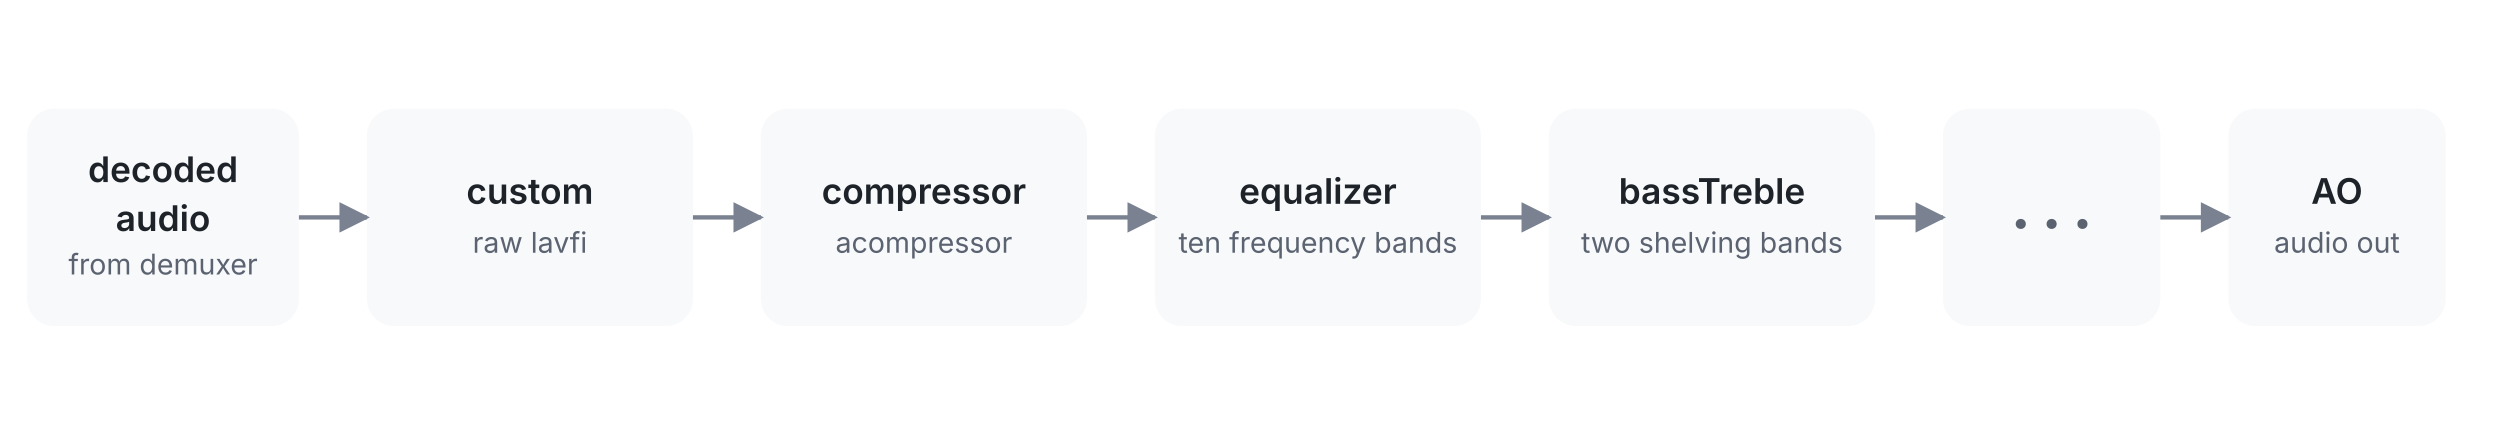
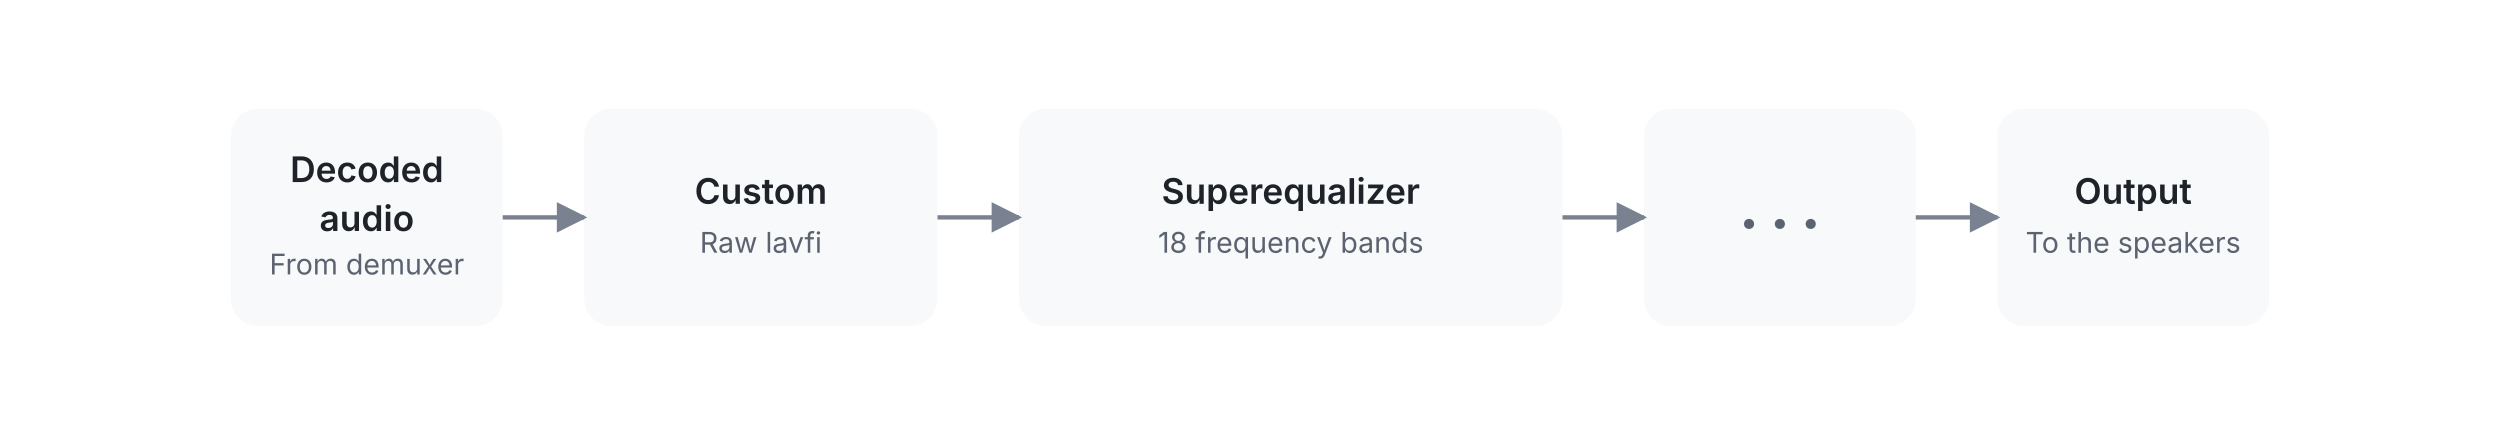
<svg xmlns="http://www.w3.org/2000/svg" viewBox="0 0 920 160" font-family="system-ui, -apple-system, sans-serif" font-size="13" role="img" aria-label="Audio filter chain">
  <defs>
    <marker id="ar" viewBox="0 0 10 10" refX="9" refY="5" markerWidth="7" markerHeight="7" orient="auto-start-reverse">
      <path d="M0,0 L10,5 L0,10 z" fill="#7a8190" />
    </marker>
  </defs>
  <style>
    rect       { fill: #f8f9fb; rx: 10; ry: 10; }
    .title     { font-weight: 600; fill: #1e2329; }
    .sub       { font-size: 10.5px; fill: #5b6371; }
    .arrow     { stroke: #7a8190; stroke-width: 1.6; fill: none;
                 marker-end: url(#ar); }
    .ellipsis  { font-weight: 700; font-size: 22px; fill: #5b6371;
                 letter-spacing: 4px; }
  </style>
-   <rect x="10" y="40" width="100" height="80" />
-   <text class="title" x="60" y="67" text-anchor="middle">decoded</text>
-   <text class="title" x="60" y="85" text-anchor="middle">audio</text>
-   <text class="sub" x="60" y="101" text-anchor="middle">from demuxer</text>
-   <rect x="135" y="40" width="120" height="80" />
-   <text class="title" x="195" y="75" text-anchor="middle">custom</text>
-   <text class="sub" x="195" y="93" text-anchor="middle">raw lavfi</text>
-   <rect x="280" y="40" width="120" height="80" />
-   <text class="title" x="340" y="75" text-anchor="middle">compressor</text>
-   <text class="sub" x="340" y="93" text-anchor="middle">acompressor</text>
-   <rect x="425" y="40" width="120" height="80" />
-   <text class="title" x="485" y="75" text-anchor="middle">equalizer</text>
-   <text class="sub" x="485" y="93" text-anchor="middle">ten frequency bands</text>
-   <rect x="570" y="40" width="120" height="80" />
-   <text class="title" x="630" y="75" text-anchor="middle">bassTreble</text>
-   <text class="sub" x="630" y="93" text-anchor="middle">two shelving bands</text>
-   <rect x="715" y="40" width="80" height="80" />
-   <text class="ellipsis" x="755" y="90" text-anchor="middle">···</text>
-   <rect x="820" y="40" width="80" height="80" />
-   <text class="title" x="860" y="75" text-anchor="middle">AO</text>
-   <text class="sub" x="860" y="93" text-anchor="middle">audio out</text>
-   <path class="arrow" d="M110,80 L135,80" />
-   <path class="arrow" d="M255,80 L280,80" />
-   <path class="arrow" d="M400,80 L425,80" />
-   <path class="arrow" d="M545,80 L570,80" />
-   <path class="arrow" d="M690,80 L715,80" />
-   <path class="arrow" d="M795,80 L820,80" />
+   <rect x="85" y="40" width="100" height="80" />
+   <text class="title" x="135" y="67" text-anchor="middle">Decoded</text>
+   <text class="title" x="135" y="85" text-anchor="middle">audio</text>
+   <text class="sub" x="135" y="101" text-anchor="middle">From demuxer</text>
+   <rect x="215" y="40" width="130" height="80" />
+   <text class="title" x="280" y="75" text-anchor="middle">Custom</text>
+   <text class="sub" x="280" y="93" text-anchor="middle">Raw lavfi</text>
+   <rect x="375" y="40" width="200" height="80" />
+   <text class="title" x="475" y="75" text-anchor="middle">Superequalizer</text>
+   <text class="sub" x="475" y="93" text-anchor="middle">18 frequency bands</text>
+   <rect x="605" y="40" width="100" height="80" />
+   <text class="ellipsis" x="655" y="90" text-anchor="middle">···</text>
+   <rect x="735" y="40" width="100" height="80" />
+   <text class="title" x="785" y="75" text-anchor="middle">Output</text>
+   <text class="sub" x="785" y="93" text-anchor="middle">To the speakers</text>
+   <path class="arrow" d="M185,80 L215,80" />
+   <path class="arrow" d="M345,80 L375,80" />
+   <path class="arrow" d="M575,80 L605,80" />
+   <path class="arrow" d="M705,80 L735,80" />
</svg>
